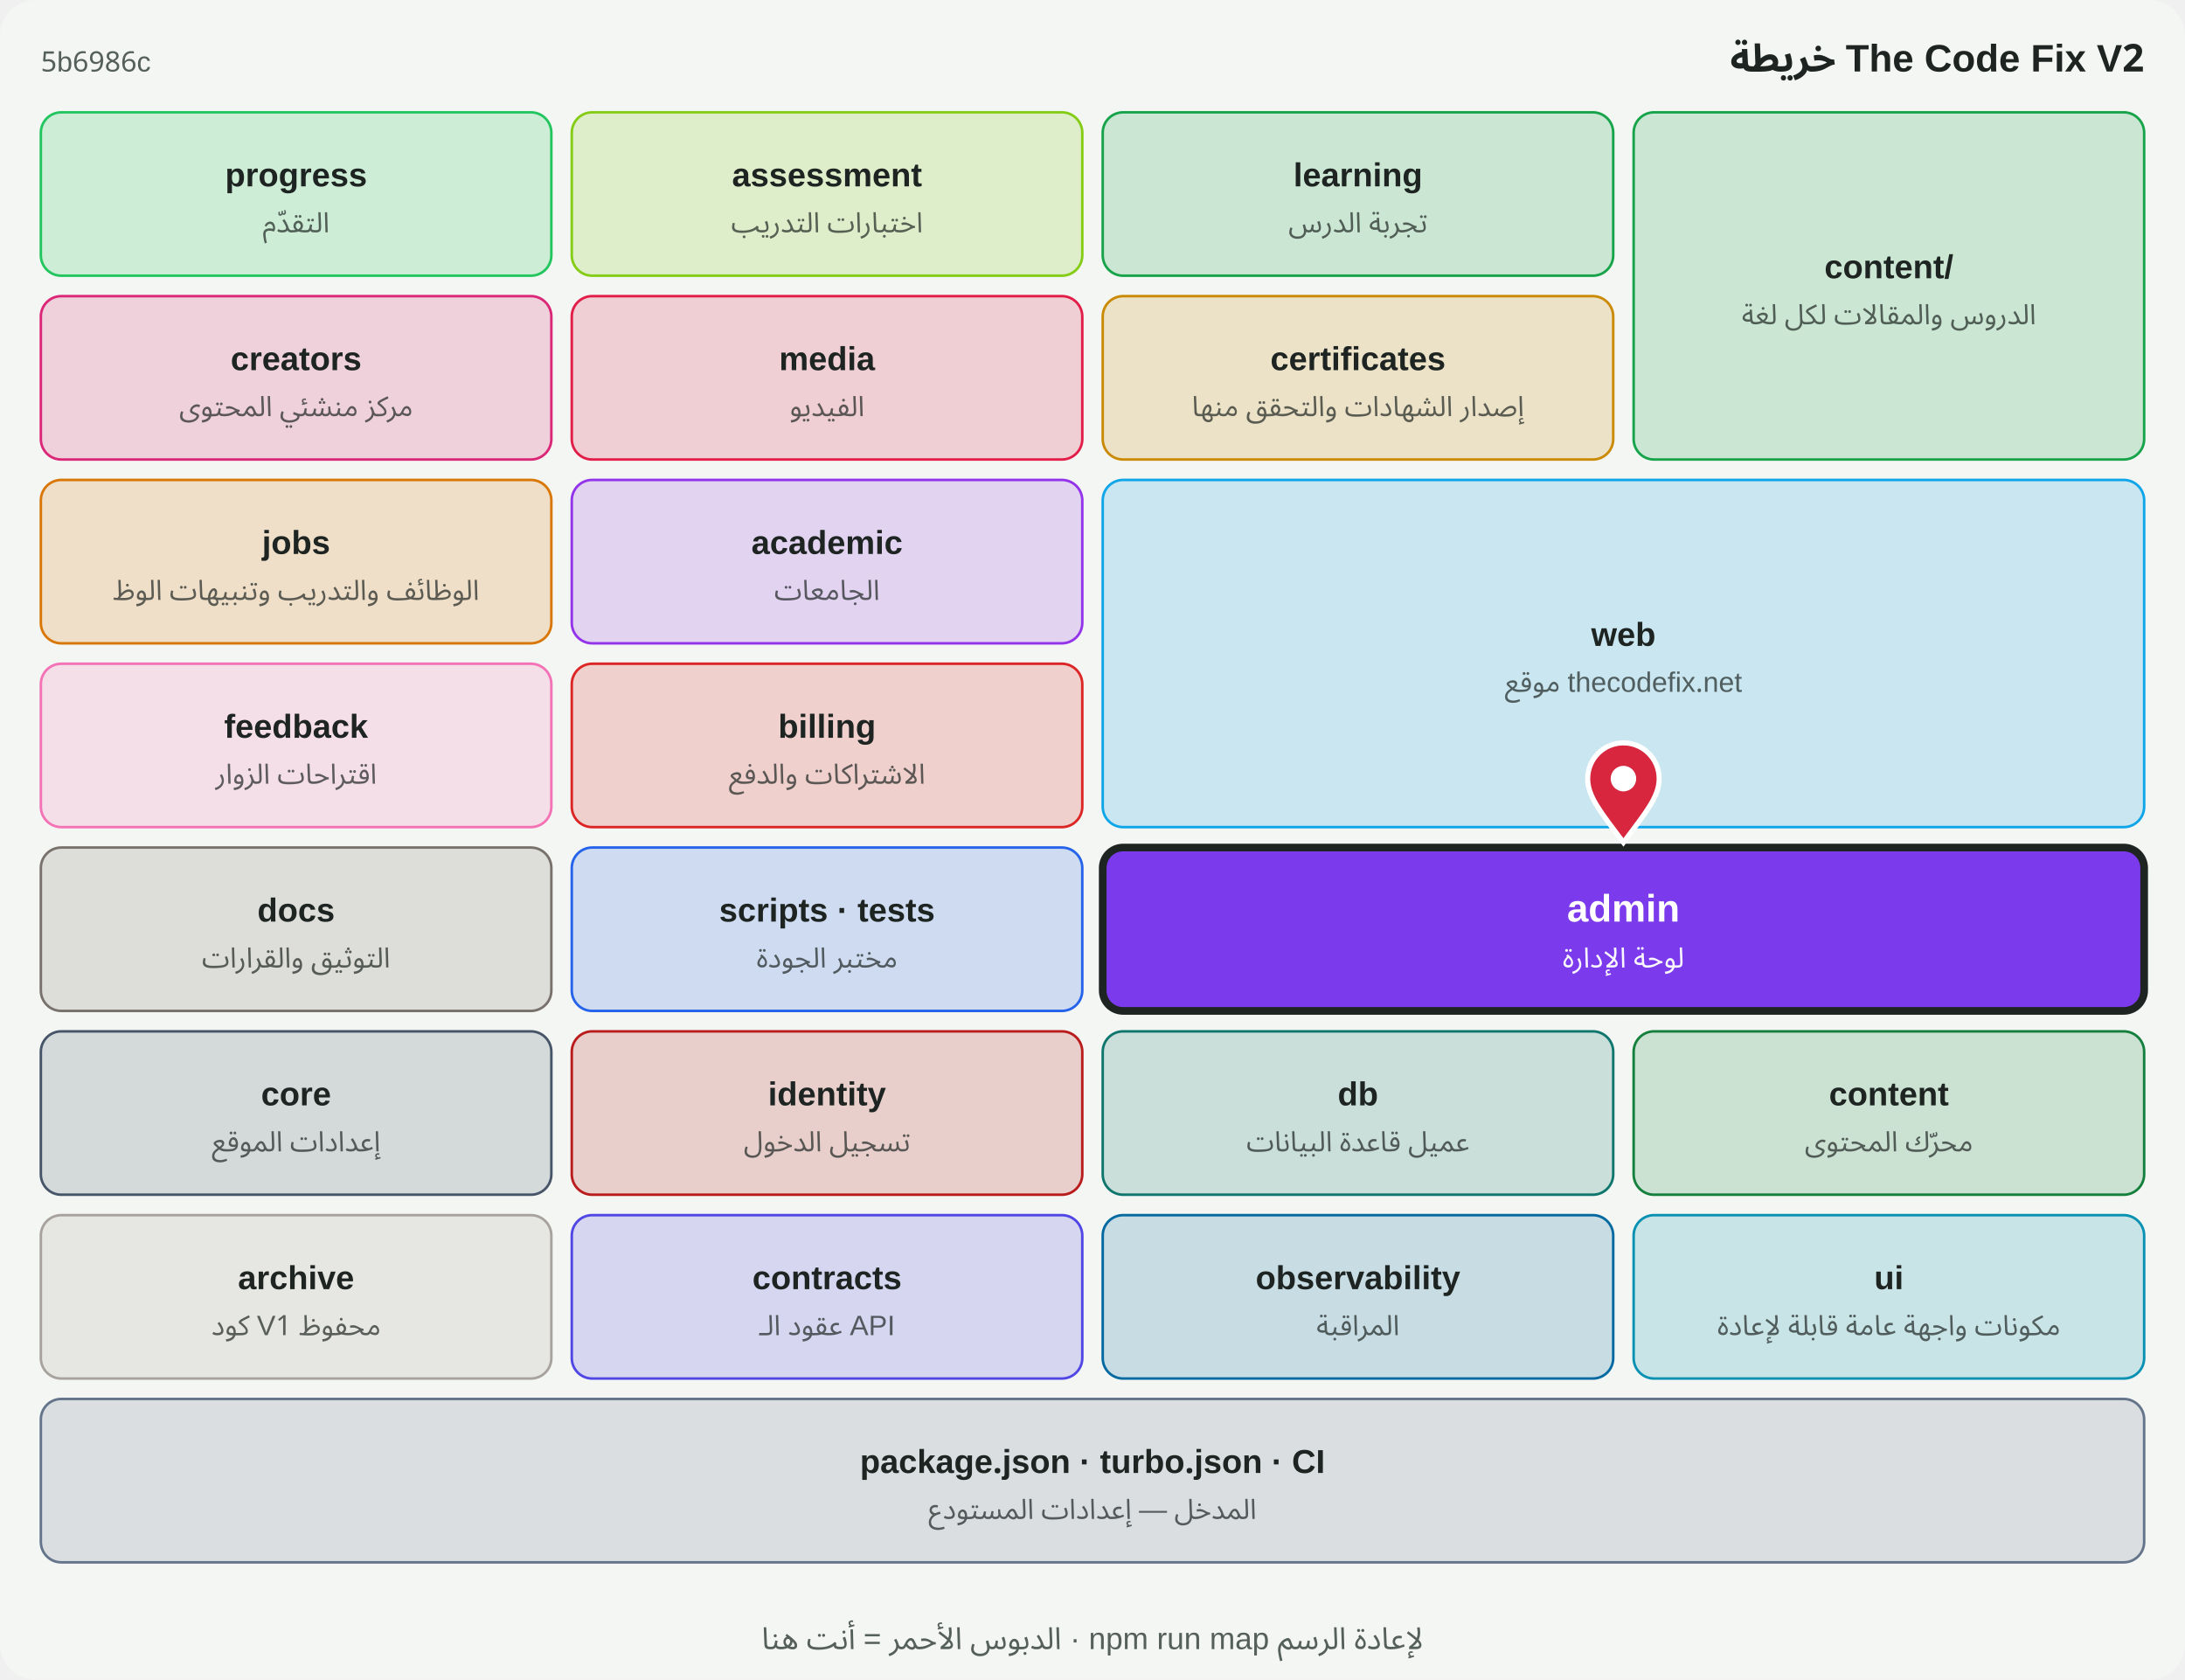
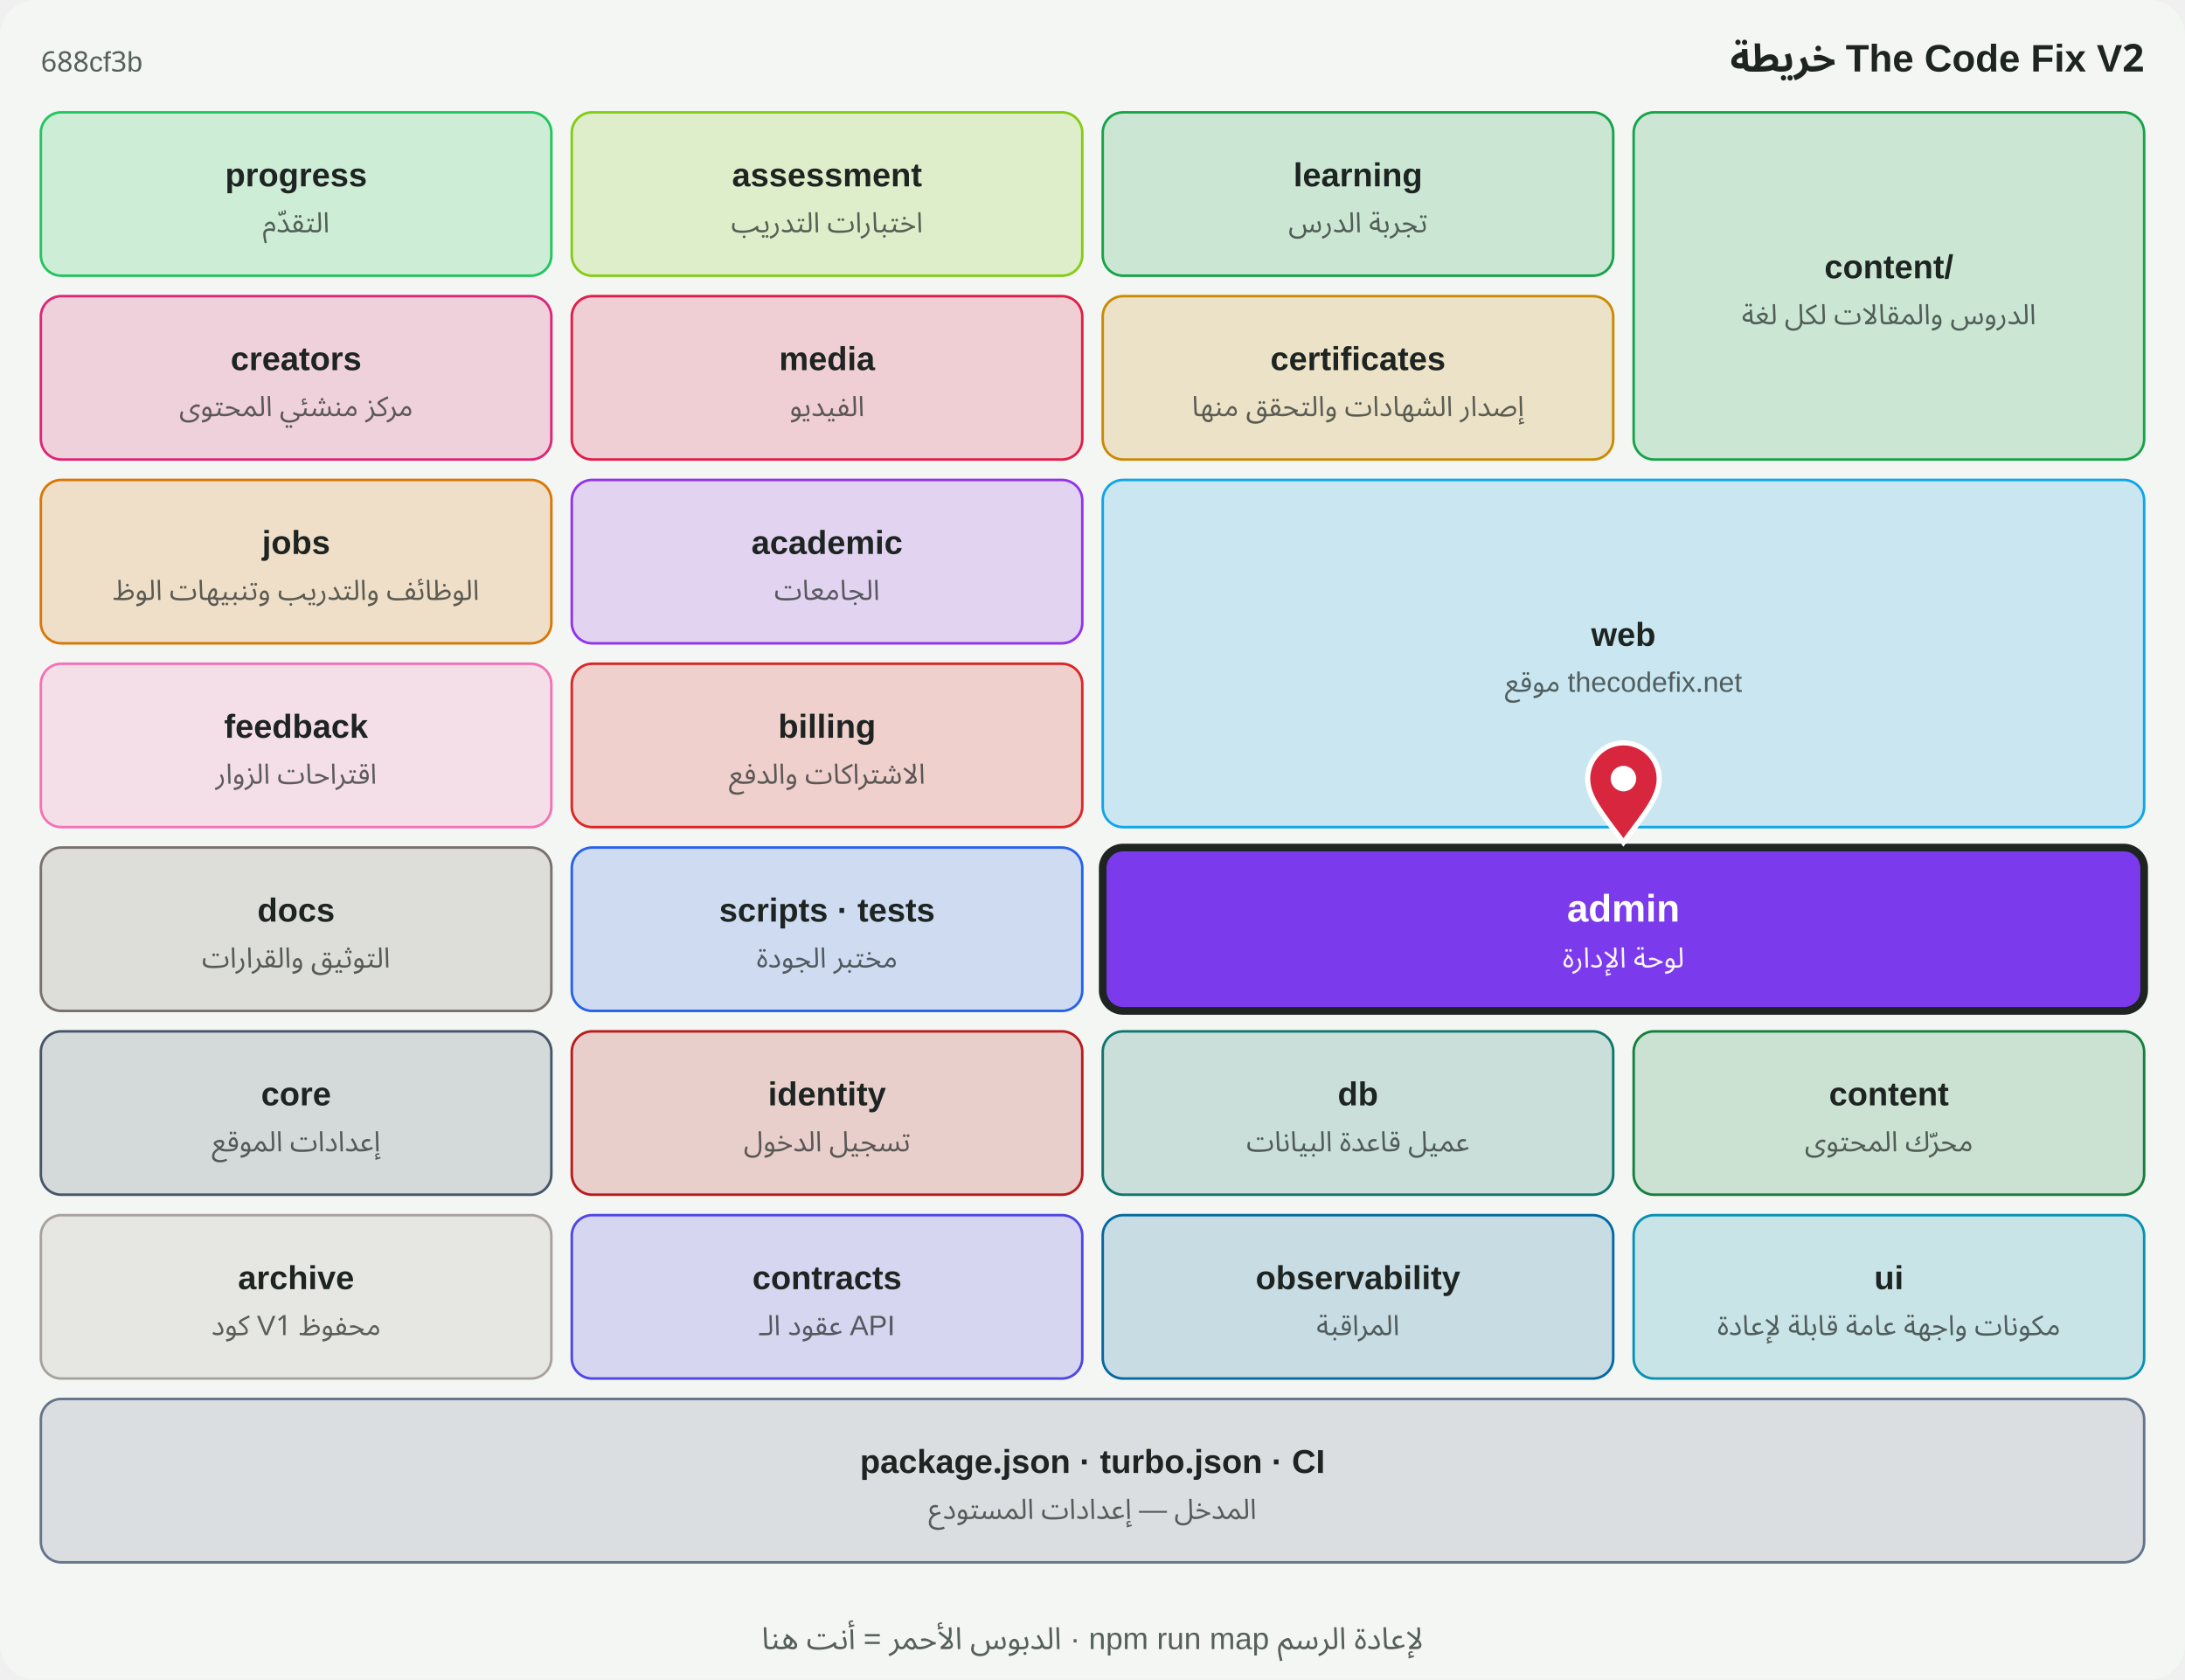
<svg xmlns="http://www.w3.org/2000/svg" viewBox="0 0 856 658" width="856" height="658" font-family="'Segoe UI', Tahoma, 'Noto Sans Arabic', Arial, sans-serif" role="img" aria-label="خريطة مشروع The Code Fix — لوحة الإدارة: العمليات (@tcf/admin)">
  <rect width="856" height="658" rx="14" fill="#f4f6f3" />
  <text x="840" y="28" text-anchor="end" font-size="15" font-weight="700" fill="#1d2421">خريطة The Code Fix V2</text>
-   <text x="16" y="28" font-size="11" fill="#56605b">5b6986c</text>
+   <text x="16" y="28" font-size="11" fill="#56605b">688cf3b</text>
  <g>
    <rect x="640" y="44" width="200" height="136" rx="8" fill="#16a34a" fill-opacity="0.18" stroke="#16a34a" stroke-width="1" />
    <text x="740" y="109" text-anchor="middle" font-size="13" font-weight="600" fill="#1d2421">content/</text>
    <text x="740" y="127" text-anchor="middle" font-size="11" fill="#1d2421" fill-opacity="0.7">الدروس والمقالات لكل لغة</text>
  </g>
  <g>
    <rect x="432" y="44" width="200" height="64" rx="8" fill="#16a34a" fill-opacity="0.18" stroke="#16a34a" stroke-width="1" />
    <text x="532" y="73" text-anchor="middle" font-size="13" font-weight="600" fill="#1d2421">learning</text>
    <text x="532" y="91" text-anchor="middle" font-size="11" fill="#1d2421" fill-opacity="0.7">تجربة الدرس</text>
  </g>
  <g>
    <rect x="224" y="44" width="200" height="64" rx="8" fill="#84cc16" fill-opacity="0.18" stroke="#84cc16" stroke-width="1" />
    <text x="324" y="73" text-anchor="middle" font-size="13" font-weight="600" fill="#1d2421">assessment</text>
    <text x="324" y="91" text-anchor="middle" font-size="11" fill="#1d2421" fill-opacity="0.7">اختبارات التدريب</text>
  </g>
  <g>
    <rect x="16" y="44" width="200" height="64" rx="8" fill="#22c55e" fill-opacity="0.18" stroke="#22c55e" stroke-width="1" />
    <text x="116" y="73" text-anchor="middle" font-size="13" font-weight="600" fill="#1d2421">progress</text>
    <text x="116" y="91" text-anchor="middle" font-size="11" fill="#1d2421" fill-opacity="0.7">التقدّم</text>
  </g>
  <g>
    <rect x="432" y="116" width="200" height="64" rx="8" fill="#ca8a04" fill-opacity="0.18" stroke="#ca8a04" stroke-width="1" />
    <text x="532" y="145" text-anchor="middle" font-size="13" font-weight="600" fill="#1d2421">certificates</text>
    <text x="532" y="163" text-anchor="middle" font-size="11" fill="#1d2421" fill-opacity="0.7">إصدار الشهادات والتحقق منها</text>
  </g>
  <g>
    <rect x="224" y="116" width="200" height="64" rx="8" fill="#e11d48" fill-opacity="0.18" stroke="#e11d48" stroke-width="1" />
    <text x="324" y="145" text-anchor="middle" font-size="13" font-weight="600" fill="#1d2421">media</text>
    <text x="324" y="163" text-anchor="middle" font-size="11" fill="#1d2421" fill-opacity="0.7">الفيديو</text>
  </g>
  <g>
    <rect x="16" y="116" width="200" height="64" rx="8" fill="#db2777" fill-opacity="0.18" stroke="#db2777" stroke-width="1" />
    <text x="116" y="145" text-anchor="middle" font-size="13" font-weight="600" fill="#1d2421">creators</text>
    <text x="116" y="163" text-anchor="middle" font-size="11" fill="#1d2421" fill-opacity="0.7">مركز منشئي المحتوى</text>
  </g>
  <g>
    <rect x="432" y="188" width="408" height="136" rx="8" fill="#0ea5e9" fill-opacity="0.18" stroke="#0ea5e9" stroke-width="1" />
    <text x="636" y="253" text-anchor="middle" font-size="13" font-weight="600" fill="#1d2421">web</text>
    <text x="636" y="271" text-anchor="middle" font-size="11" fill="#1d2421" fill-opacity="0.7">موقع thecodefix.net</text>
  </g>
  <g>
    <rect x="224" y="188" width="200" height="64" rx="8" fill="#9333ea" fill-opacity="0.18" stroke="#9333ea" stroke-width="1" />
    <text x="324" y="217" text-anchor="middle" font-size="13" font-weight="600" fill="#1d2421">academic</text>
    <text x="324" y="235" text-anchor="middle" font-size="11" fill="#1d2421" fill-opacity="0.7">الجامعات</text>
  </g>
  <g>
    <rect x="16" y="188" width="200" height="64" rx="8" fill="#d97706" fill-opacity="0.18" stroke="#d97706" stroke-width="1" />
    <text x="116" y="217" text-anchor="middle" font-size="13" font-weight="600" fill="#1d2421">jobs</text>
    <text x="116" y="235" text-anchor="middle" font-size="11" fill="#1d2421" fill-opacity="0.7">الوظائف والتدريب وتنبيهات الوظ</text>
  </g>
  <g>
    <rect x="224" y="260" width="200" height="64" rx="8" fill="#dc2626" fill-opacity="0.18" stroke="#dc2626" stroke-width="1" />
    <text x="324" y="289" text-anchor="middle" font-size="13" font-weight="600" fill="#1d2421">billing</text>
    <text x="324" y="307" text-anchor="middle" font-size="11" fill="#1d2421" fill-opacity="0.7">الاشتراكات والدفع</text>
  </g>
  <g>
    <rect x="16" y="260" width="200" height="64" rx="8" fill="#f472b6" fill-opacity="0.18" stroke="#f472b6" stroke-width="1" />
    <text x="116" y="289" text-anchor="middle" font-size="13" font-weight="600" fill="#1d2421">feedback</text>
    <text x="116" y="307" text-anchor="middle" font-size="11" fill="#1d2421" fill-opacity="0.7">اقتراحات الزوار</text>
  </g>
  <g>
    <rect x="432" y="332" width="408" height="64" rx="8" fill="#7c3aed" fill-opacity="1" stroke="#1d2421" stroke-width="3" />
    <text x="636" y="361" text-anchor="middle" font-size="15" font-weight="700" fill="#ffffff">admin</text>
    <text x="636" y="379" text-anchor="middle" font-size="11" fill="#ffffff" fill-opacity="0.95">لوحة الإدارة</text>
  </g>
  <path d="M636 330 c-9 -12 -14 -18 -14 -25 a14 14 0 0 1 28 0 c0 7 -5 13 -14 25z" fill="#d7263d" stroke="#fff" stroke-width="2" />
  <circle cx="636" cy="305" r="5" fill="#fff" />
  <g>
    <rect x="224" y="332" width="200" height="64" rx="8" fill="#2563eb" fill-opacity="0.18" stroke="#2563eb" stroke-width="1" />
    <text x="324" y="361" text-anchor="middle" font-size="13" font-weight="600" fill="#1d2421">scripts · tests</text>
    <text x="324" y="379" text-anchor="middle" font-size="11" fill="#1d2421" fill-opacity="0.7">مختبر الجودة</text>
  </g>
  <g>
    <rect x="16" y="332" width="200" height="64" rx="8" fill="#78716c" fill-opacity="0.18" stroke="#78716c" stroke-width="1" />
    <text x="116" y="361" text-anchor="middle" font-size="13" font-weight="600" fill="#1d2421">docs</text>
    <text x="116" y="379" text-anchor="middle" font-size="11" fill="#1d2421" fill-opacity="0.7">التوثيق والقرارات</text>
  </g>
  <g>
    <rect x="640" y="404" width="200" height="64" rx="8" fill="#15803d" fill-opacity="0.18" stroke="#15803d" stroke-width="1" />
    <text x="740" y="433" text-anchor="middle" font-size="13" font-weight="600" fill="#1d2421">content</text>
    <text x="740" y="451" text-anchor="middle" font-size="11" fill="#1d2421" fill-opacity="0.7">محرّك المحتوى</text>
  </g>
  <g>
    <rect x="432" y="404" width="200" height="64" rx="8" fill="#0f766e" fill-opacity="0.18" stroke="#0f766e" stroke-width="1" />
    <text x="532" y="433" text-anchor="middle" font-size="13" font-weight="600" fill="#1d2421">db</text>
    <text x="532" y="451" text-anchor="middle" font-size="11" fill="#1d2421" fill-opacity="0.7">عميل قاعدة البيانات</text>
  </g>
  <g>
    <rect x="224" y="404" width="200" height="64" rx="8" fill="#b91c1c" fill-opacity="0.18" stroke="#b91c1c" stroke-width="1" />
    <text x="324" y="433" text-anchor="middle" font-size="13" font-weight="600" fill="#1d2421">identity</text>
    <text x="324" y="451" text-anchor="middle" font-size="11" fill="#1d2421" fill-opacity="0.7">تسجيل الدخول</text>
  </g>
  <g>
    <rect x="16" y="404" width="200" height="64" rx="8" fill="#475569" fill-opacity="0.18" stroke="#475569" stroke-width="1" />
    <text x="116" y="433" text-anchor="middle" font-size="13" font-weight="600" fill="#1d2421">core</text>
    <text x="116" y="451" text-anchor="middle" font-size="11" fill="#1d2421" fill-opacity="0.7">إعدادات الموقع</text>
  </g>
  <g>
    <rect x="640" y="476" width="200" height="64" rx="8" fill="#0891b2" fill-opacity="0.18" stroke="#0891b2" stroke-width="1" />
    <text x="740" y="505" text-anchor="middle" font-size="13" font-weight="600" fill="#1d2421">ui</text>
    <text x="740" y="523" text-anchor="middle" font-size="11" fill="#1d2421" fill-opacity="0.7">مكونات واجهة عامة قابلة لإعادة</text>
  </g>
  <g>
    <rect x="432" y="476" width="200" height="64" rx="8" fill="#0369a1" fill-opacity="0.18" stroke="#0369a1" stroke-width="1" />
    <text x="532" y="505" text-anchor="middle" font-size="13" font-weight="600" fill="#1d2421">observability</text>
    <text x="532" y="523" text-anchor="middle" font-size="11" fill="#1d2421" fill-opacity="0.7">المراقبة</text>
  </g>
  <g>
    <rect x="224" y="476" width="200" height="64" rx="8" fill="#4f46e5" fill-opacity="0.18" stroke="#4f46e5" stroke-width="1" />
    <text x="324" y="505" text-anchor="middle" font-size="13" font-weight="600" fill="#1d2421">contracts</text>
    <text x="324" y="523" text-anchor="middle" font-size="11" fill="#1d2421" fill-opacity="0.7">عقود الـ API</text>
  </g>
  <g>
    <rect x="16" y="476" width="200" height="64" rx="8" fill="#a8a29e" fill-opacity="0.18" stroke="#a8a29e" stroke-width="1" />
    <text x="116" y="505" text-anchor="middle" font-size="13" font-weight="600" fill="#1d2421">archive</text>
    <text x="116" y="523" text-anchor="middle" font-size="11" fill="#1d2421" fill-opacity="0.7">كود V1 محفوظ</text>
  </g>
  <g>
    <rect x="16" y="548" width="824" height="64" rx="8" fill="#64748b" fill-opacity="0.18" stroke="#64748b" stroke-width="1" />
    <text x="428" y="577" text-anchor="middle" font-size="13" font-weight="600" fill="#1d2421">package.json · turbo.json · CI</text>
    <text x="428" y="595" text-anchor="middle" font-size="11" fill="#1d2421" fill-opacity="0.7">المدخل — إعدادات المستودع</text>
  </g>
  <text x="428" y="646" text-anchor="middle" font-size="12" fill="#56605b">الدبوس الأحمر = أنت هنا · npm run map لإعادة الرسم</text>
</svg>
